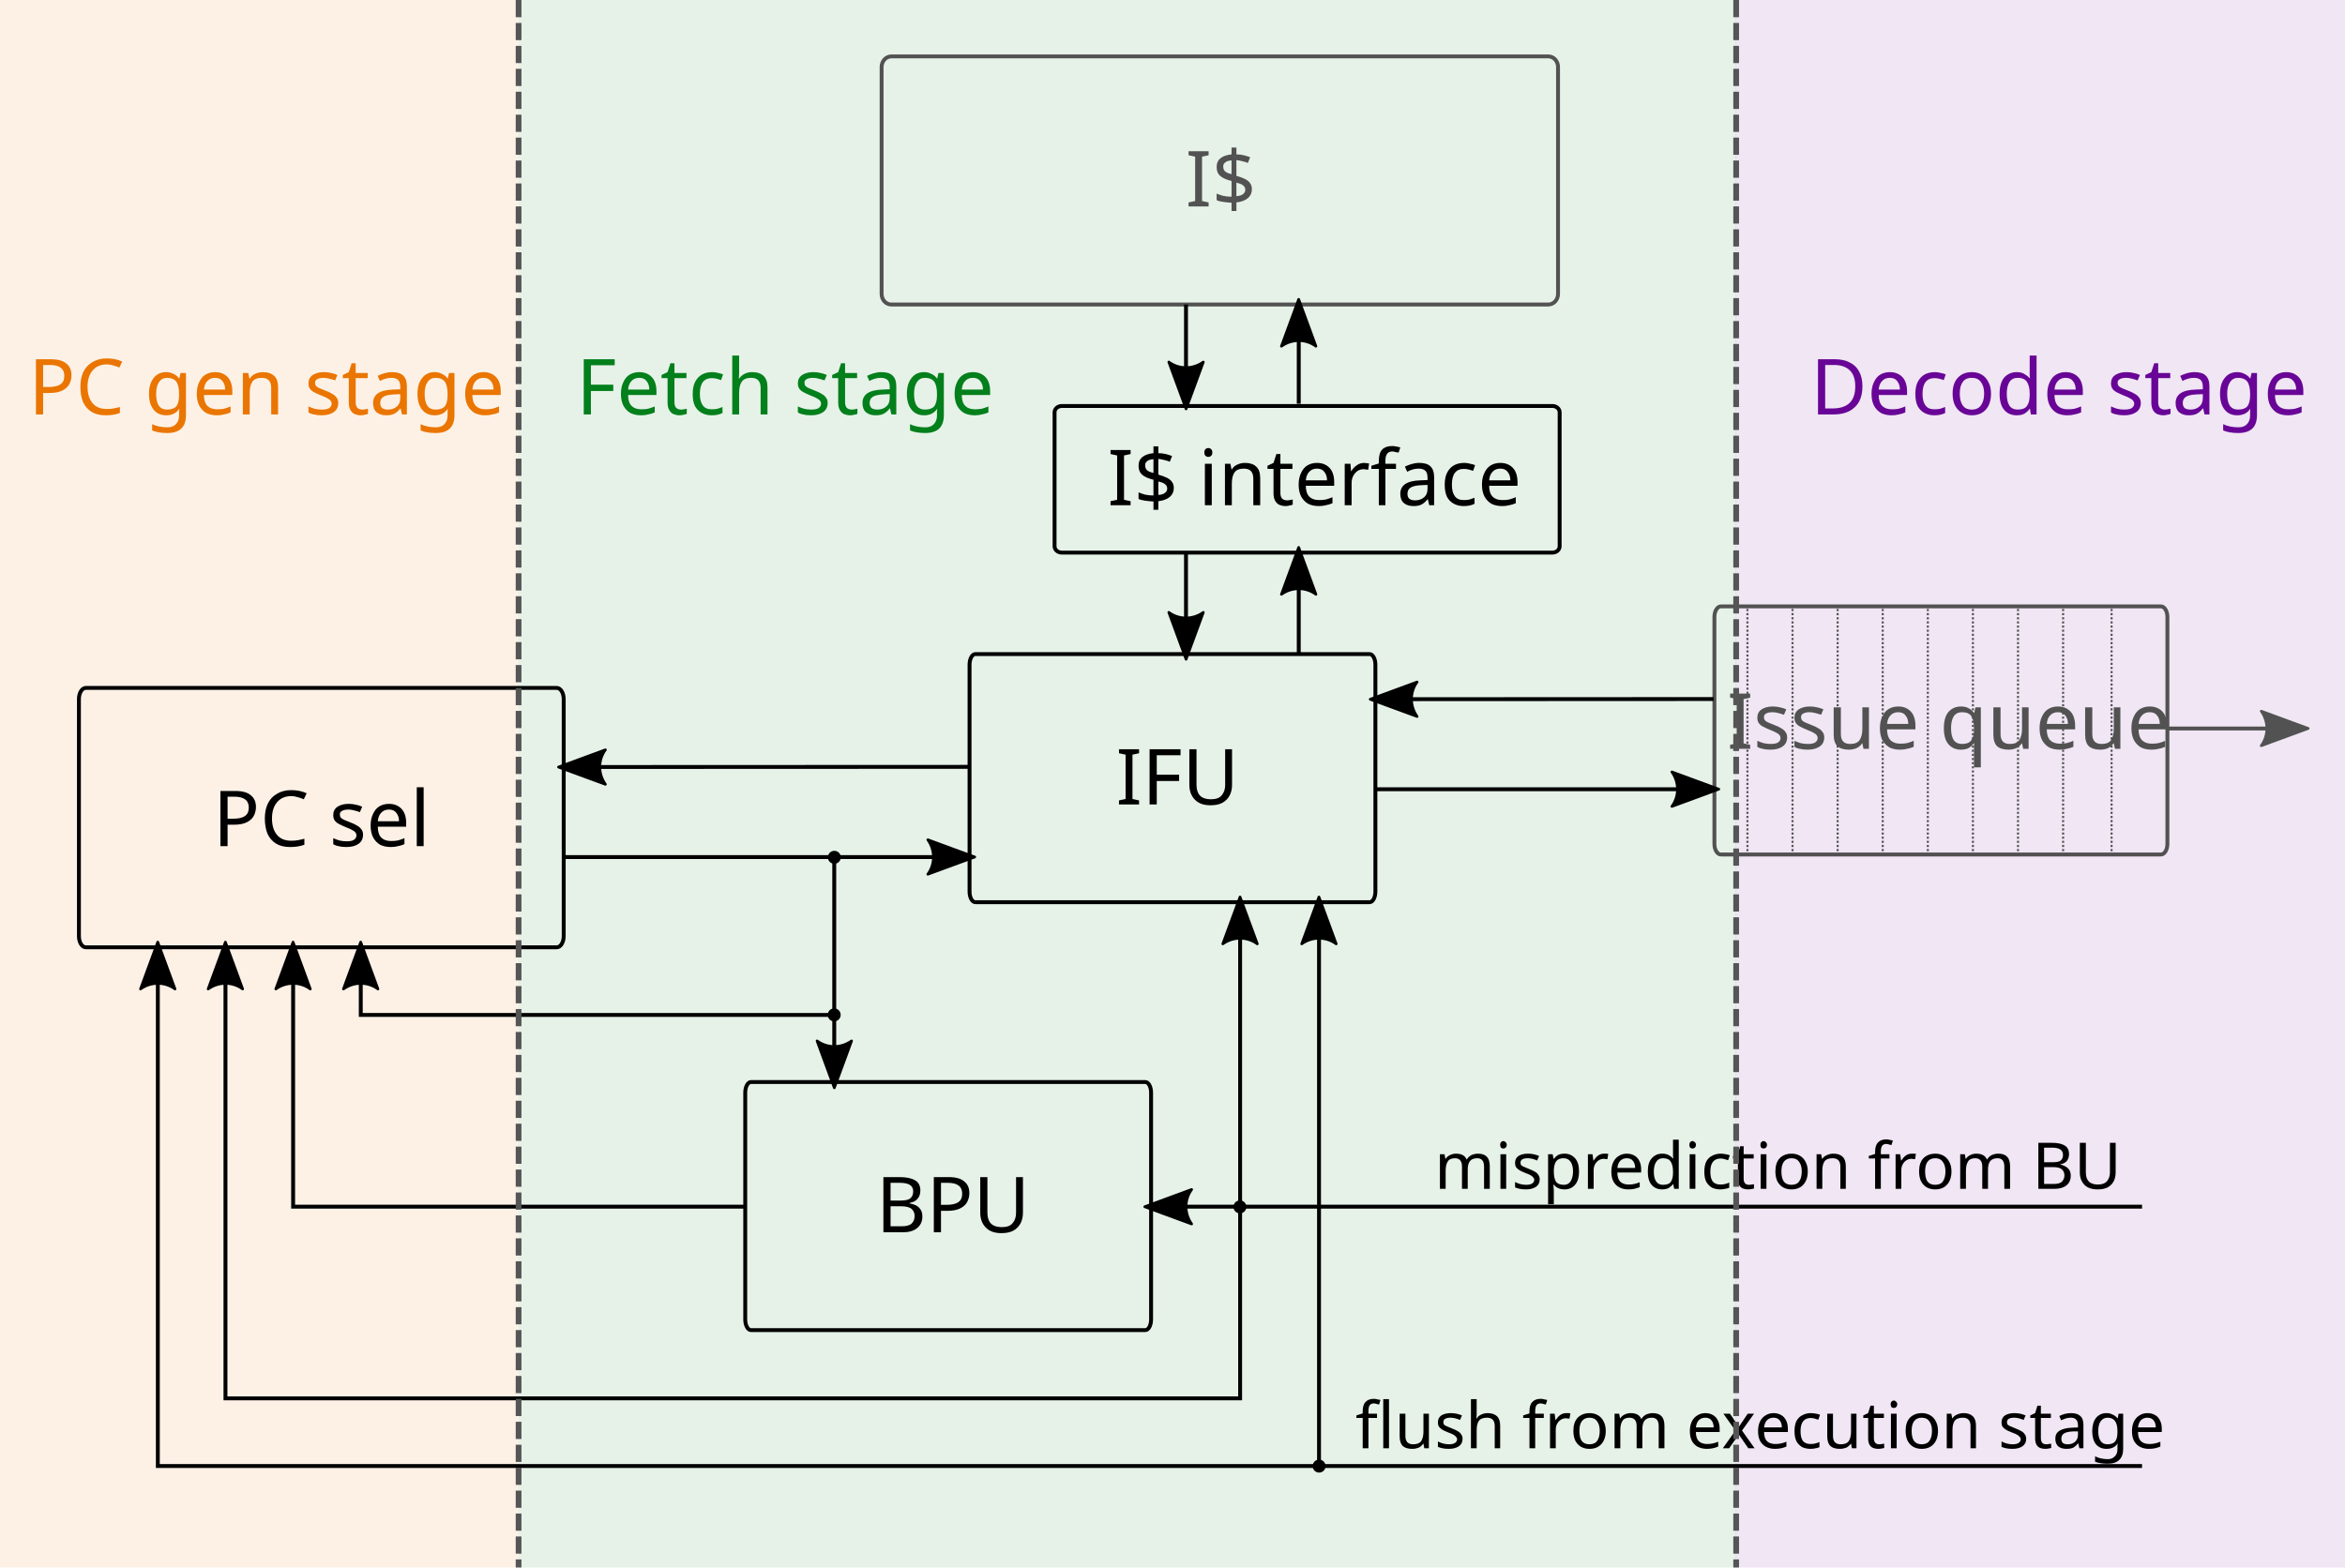
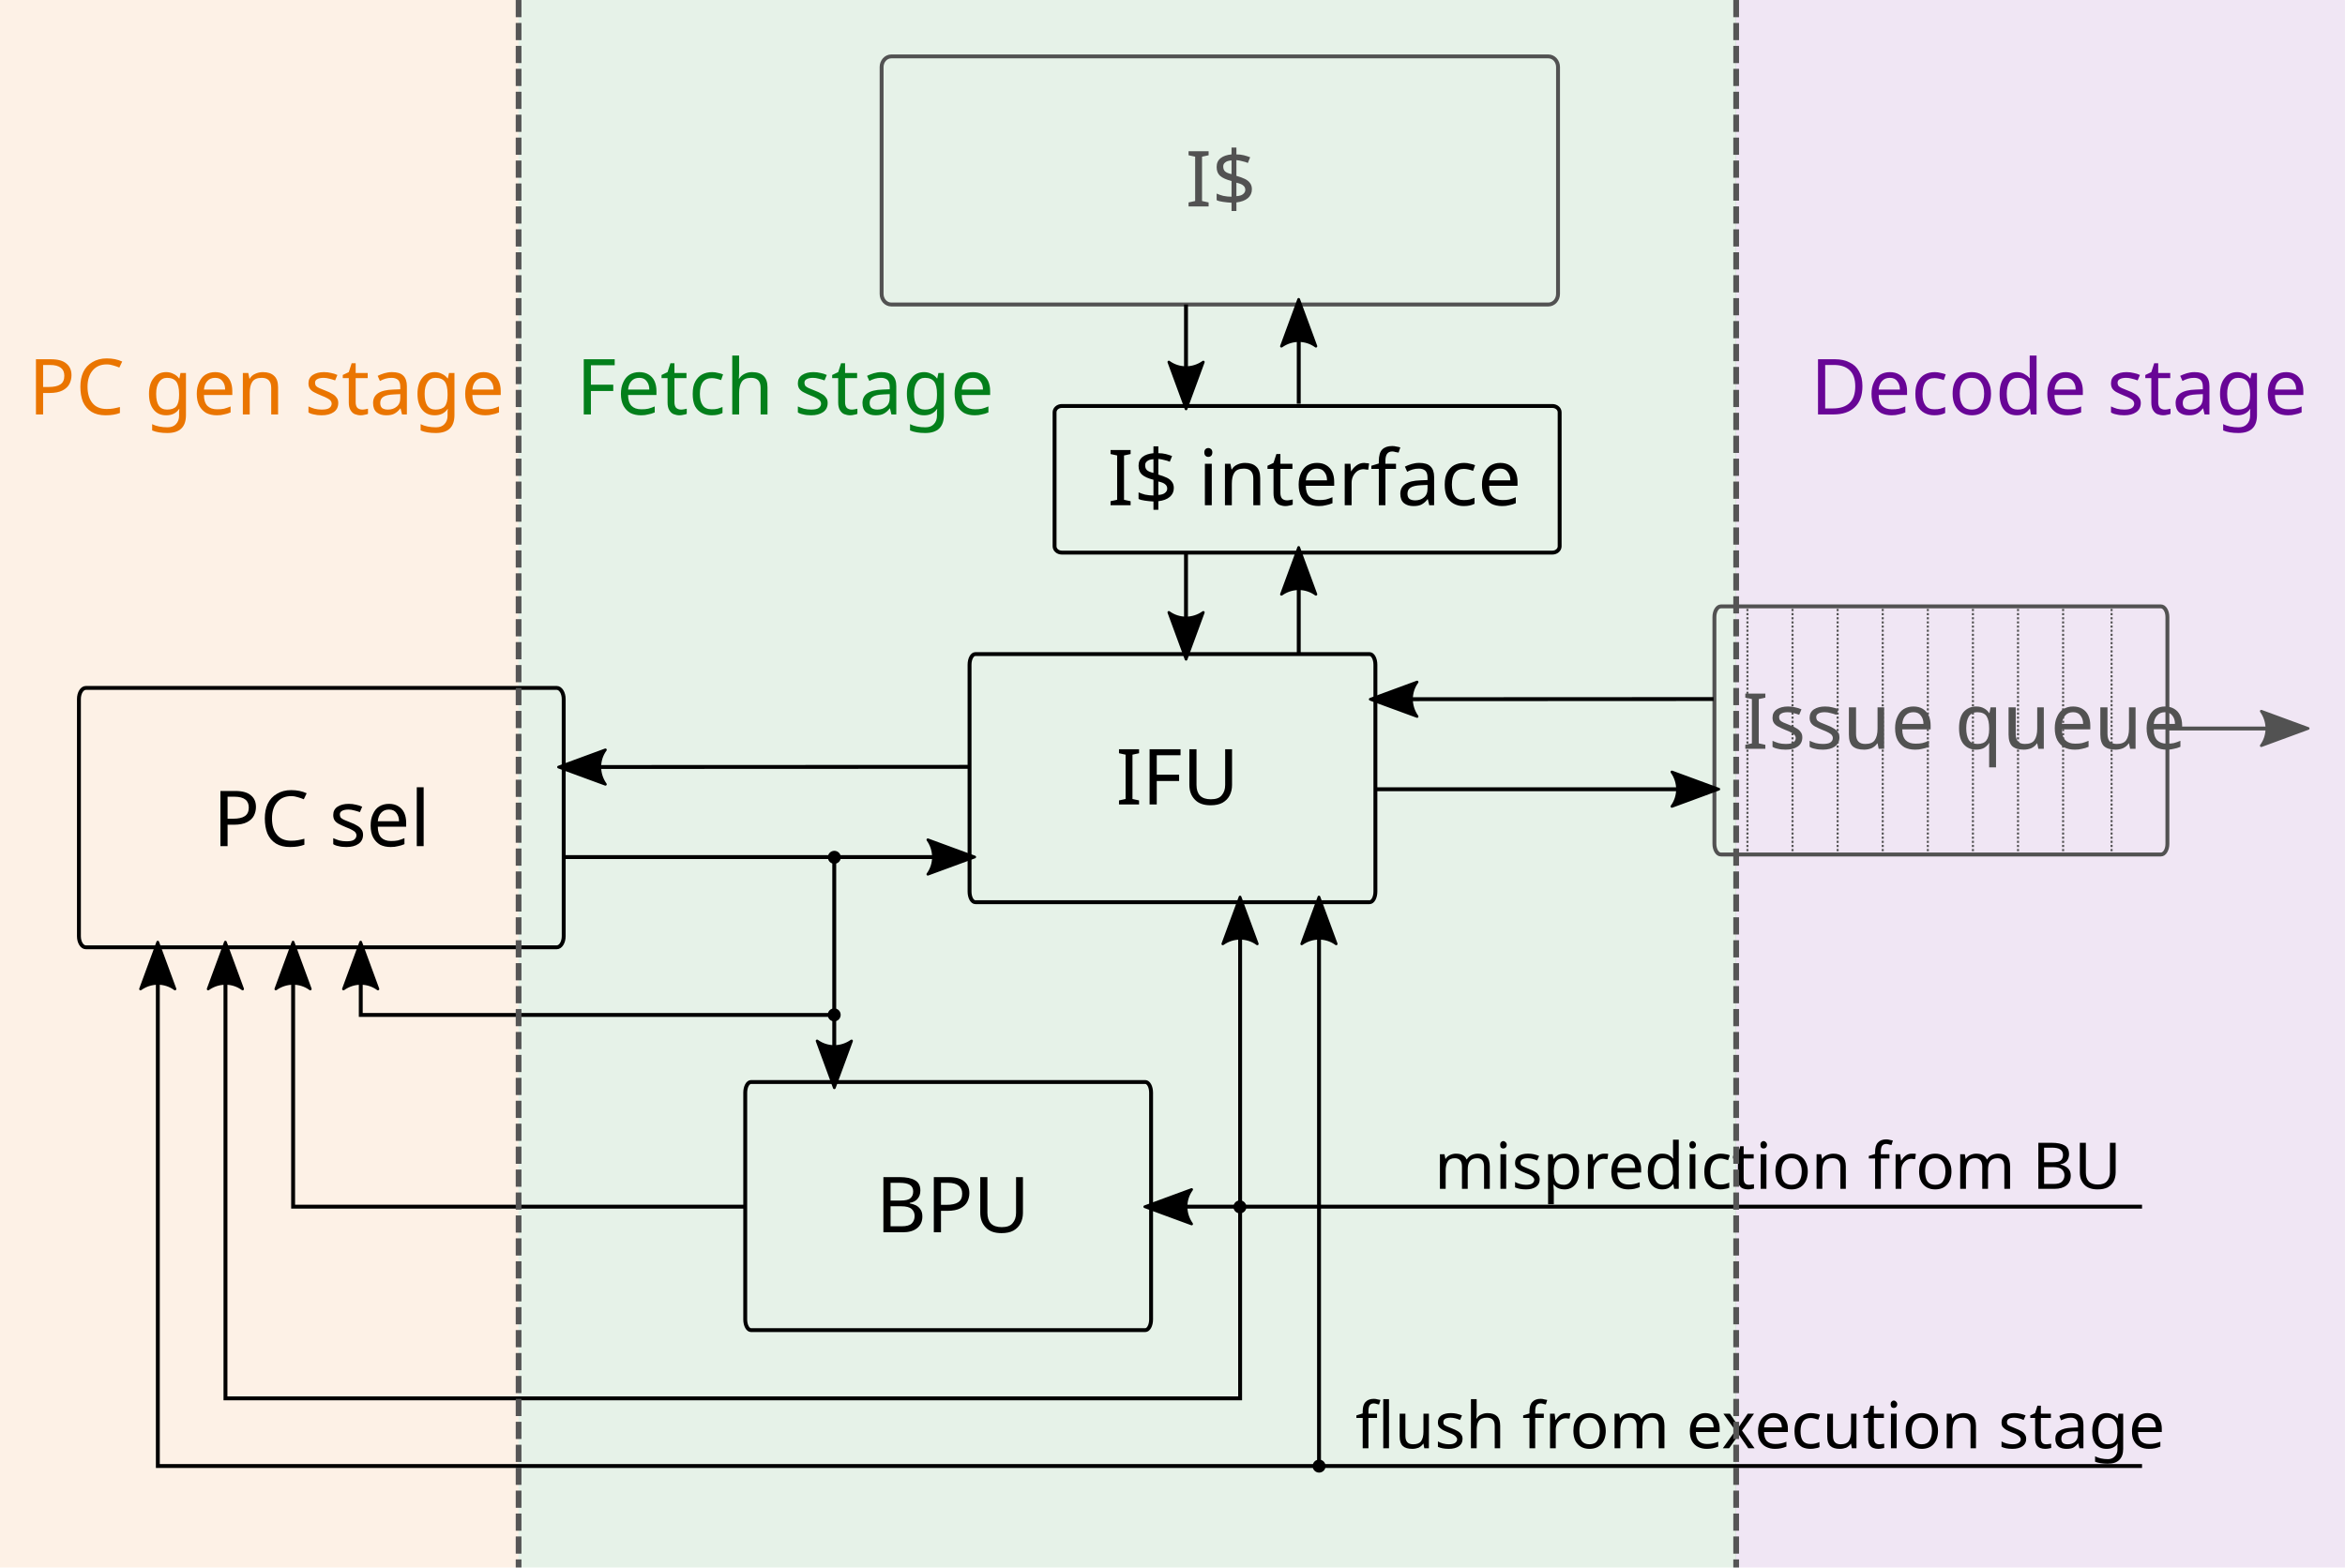
<svg xmlns="http://www.w3.org/2000/svg" width="128mm" height="85.58mm" viewBox="0 0 128 85.58" version="1.1" id="svg8">
  <defs id="defs2">
    <marker style="overflow:visible" id="marker1160" refX="0" refY="0" orient="auto">
      <path transform="matrix(-1.1,0,0,-1.1,-1.1,0)" d="M 8.719,4.034 -2.207,0.016 8.719,-4.002 c -1.745,2.372 -1.735,5.617 -6e-7,8.035 z" style="fill:#000000;fill-opacity:1;fill-rule:evenodd;stroke:#000000;stroke-width:0.625;stroke-linejoin:round;stroke-opacity:1" id="path1158" />
    </marker>
    <marker style="overflow:visible" id="marker1036" refX="0" refY="0" orient="auto">
      <path transform="matrix(-1.1,0,0,-1.1,-1.1,0)" d="M 8.719,4.034 -2.207,0.016 8.719,-4.002 c -1.745,2.372 -1.735,5.617 -6e-7,8.035 z" style="fill:#000000;fill-opacity:1;fill-rule:evenodd;stroke:#000000;stroke-width:0.625;stroke-linejoin:round;stroke-opacity:1" id="path1034" />
    </marker>
    <marker orient="auto" refY="0" refX="0" id="marker9474" style="overflow:visible">
      <path id="path9472" style="fill:#000000;fill-opacity:1;fill-rule:evenodd;stroke:#000000;stroke-width:0.625;stroke-linejoin:round;stroke-opacity:1" d="M 8.719,4.034 -2.207,0.016 8.719,-4.002 c -1.745,2.372 -1.735,5.617 -6e-7,8.035 z" transform="matrix(-1.1,0,0,-1.1,-1.1,0)" />
    </marker>
    <marker style="overflow:visible" id="marker9354" refX="0" refY="0" orient="auto">
      <path transform="matrix(-1.1,0,0,-1.1,-1.1,0)" d="M 8.719,4.034 -2.207,0.016 8.719,-4.002 c -1.745,2.372 -1.735,5.617 -6e-7,8.035 z" style="fill:#000000;fill-opacity:1;fill-rule:evenodd;stroke:#000000;stroke-width:0.625;stroke-linejoin:round;stroke-opacity:1" id="path9352" />
    </marker>
    <marker orient="auto" refY="0" refX="0" id="marker8982" style="overflow:visible">
      <path id="path8980" style="fill:#000000;fill-opacity:1;fill-rule:evenodd;stroke:#000000;stroke-width:0.625;stroke-linejoin:round;stroke-opacity:1" d="M 8.719,4.034 -2.207,0.016 8.719,-4.002 c -1.745,2.372 -1.735,5.617 -6e-7,8.035 z" transform="matrix(-1.1,0,0,-1.1,-1.1,0)" />
    </marker>
    <marker style="overflow:visible" id="marker6156" refX="0" refY="0" orient="auto">
      <path transform="matrix(-1.1,0,0,-1.1,-1.1,0)" d="M 8.719,4.034 -2.207,0.016 8.719,-4.002 c -1.745,2.372 -1.735,5.617 -6e-7,8.035 z" style="fill:#000000;fill-opacity:1;fill-rule:evenodd;stroke:#000000;stroke-width:0.625;stroke-linejoin:round;stroke-opacity:1" id="path6154" />
    </marker>
    <marker style="overflow:visible" id="marker6092" refX="0" refY="0" orient="auto">
      <path transform="matrix(-1.1,0,0,-1.1,-1.1,0)" d="M 8.719,4.034 -2.207,0.016 8.719,-4.002 c -1.745,2.372 -1.735,5.617 -6e-7,8.035 z" style="fill:#000000;fill-opacity:1;fill-rule:evenodd;stroke:#000000;stroke-width:0.625;stroke-linejoin:round;stroke-opacity:1" id="path6090" />
    </marker>
    <marker orient="auto" refY="0" refX="0" id="marker4937" style="overflow:visible">
      <path id="path4935" style="fill:#000000;fill-opacity:1;fill-rule:evenodd;stroke:#000000;stroke-width:0.625;stroke-linejoin:round;stroke-opacity:1" d="M 8.719,4.034 -2.207,0.016 8.719,-4.002 c -1.745,2.372 -1.735,5.617 -6e-7,8.035 z" transform="matrix(-1.1,0,0,-1.1,-1.1,0)" />
    </marker>
    <marker style="overflow:visible" id="marker4879" refX="0" refY="0" orient="auto">
      <path transform="matrix(-1.1,0,0,-1.1,-1.1,0)" d="M 8.719,4.034 -2.207,0.016 8.719,-4.002 c -1.745,2.372 -1.735,5.617 -6e-7,8.035 z" style="fill:#000000;fill-opacity:1;fill-rule:evenodd;stroke:#000000;stroke-width:0.625;stroke-linejoin:round;stroke-opacity:1" id="path4877" />
    </marker>
    <marker orient="auto" refY="0" refX="0" id="Arrow2Lend" style="overflow:visible">
      <path id="path3835" style="fill:#000000;fill-opacity:1;fill-rule:evenodd;stroke:#000000;stroke-width:0.625;stroke-linejoin:round;stroke-opacity:1" d="M 8.719,4.034 -2.207,0.016 8.719,-4.002 c -1.745,2.372 -1.735,5.617 -6e-7,8.035 z" transform="matrix(-1.1,0,0,-1.1,-1.1,0)" />
    </marker>
    <marker orient="auto" refY="0" refX="0" id="marker4124" style="overflow:visible">
      <path id="path4122" style="fill:#000000;fill-opacity:1;fill-rule:evenodd;stroke:#000000;stroke-width:0.625;stroke-linejoin:round;stroke-opacity:1" d="M 8.719,4.034 -2.207,0.016 8.719,-4.002 c -1.745,2.372 -1.735,5.617 -6e-7,8.035 z" transform="scale(-0.6)" />
    </marker>
    <marker orient="auto" refY="0" refX="0" id="Arrow2Mend" style="overflow:visible">
      <path id="path3841" style="fill:#000000;fill-opacity:1;fill-rule:evenodd;stroke:#000000;stroke-width:0.625;stroke-linejoin:round;stroke-opacity:1" d="M 8.719,4.034 -2.207,0.016 8.719,-4.002 c -1.745,2.372 -1.735,5.617 -6e-7,8.035 z" transform="scale(-0.6)" />
    </marker>
    <marker orient="auto" refY="0" refX="0" id="Arrow1Mend" style="overflow:visible">
      <path id="path3823" d="M 0,0 5,-5 -12.5,0 5,5 Z" style="fill:#000000;fill-opacity:1;fill-rule:evenodd;stroke:#000000;stroke-width:1pt;stroke-opacity:1" transform="matrix(-0.4,0,0,-0.4,-4,0)" />
    </marker>
    <marker orient="auto" refY="0" refX="0" id="Arrow2Lend-6" style="overflow:visible">
      <path id="path3835-1" style="fill:#000000;fill-opacity:1;fill-rule:evenodd;stroke:#000000;stroke-width:0.625;stroke-linejoin:round;stroke-opacity:1" d="M 8.719,4.034 -2.207,0.016 8.719,-4.002 c -1.745,2.372 -1.735,5.617 -6e-7,8.035 z" transform="matrix(-1.1,0,0,-1.1,-1.1,0)" />
    </marker>
    <marker orient="auto" refY="0" refX="0" id="marker4937-7" style="overflow:visible">
      <path id="path4935-9" style="fill:#000000;fill-opacity:1;fill-rule:evenodd;stroke:#000000;stroke-width:0.625;stroke-linejoin:round;stroke-opacity:1" d="M 8.719,4.034 -2.207,0.016 8.719,-4.002 c -1.745,2.372 -1.735,5.617 -6e-7,8.035 z" transform="matrix(-1.1,0,0,-1.1,-1.1,0)" />
    </marker>
    <marker style="overflow:visible" id="marker6156-5" refX="0" refY="0" orient="auto">
      <path transform="matrix(-1.1,0,0,-1.1,-1.1,0)" d="M 8.719,4.034 -2.207,0.016 8.719,-4.002 c -1.745,2.372 -1.735,5.617 -6e-7,8.035 z" style="fill:#000000;fill-opacity:1;fill-rule:evenodd;stroke:#000000;stroke-width:0.625;stroke-linejoin:round;stroke-opacity:1" id="path6154-9" />
    </marker>
    <marker style="overflow:visible" id="marker6092-2" refX="0" refY="0" orient="auto">
      <path transform="matrix(-1.1,0,0,-1.1,-1.1,0)" d="M 8.719,4.034 -2.207,0.016 8.719,-4.002 c -1.745,2.372 -1.735,5.617 -6e-7,8.035 z" style="fill:#000000;fill-opacity:1;fill-rule:evenodd;stroke:#000000;stroke-width:0.625;stroke-linejoin:round;stroke-opacity:1" id="path6090-2" />
    </marker>
    <marker orient="auto" refY="0" refX="0" id="Arrow2Lend-7" style="overflow:visible">
      <path id="path3835-3" style="fill:#000000;fill-opacity:1;fill-rule:evenodd;stroke:#000000;stroke-width:0.625;stroke-linejoin:round;stroke-opacity:1" d="M 8.719,4.034 -2.207,0.016 8.719,-4.002 c -1.745,2.372 -1.735,5.617 -6e-7,8.035 z" transform="matrix(-1.1,0,0,-1.1,-1.1,0)" />
    </marker>
    <marker orient="auto" refY="0" refX="0" id="Arrow2Lend-6-6" style="overflow:visible">
      <path id="path3835-1-1" style="fill:#000000;fill-opacity:1;fill-rule:evenodd;stroke:#000000;stroke-width:0.625;stroke-linejoin:round;stroke-opacity:1" d="M 8.719,4.034 -2.207,0.016 8.719,-4.002 c -1.745,2.372 -1.735,5.617 -6e-7,8.035 z" transform="matrix(-1.1,0,0,-1.1,-1.1,0)" />
    </marker>
    <marker orient="auto" refY="0" refX="0" id="Arrow2Lend-7-8" style="overflow:visible">
      <path id="path3835-3-4" style="fill:#525252;fill-opacity:1;fill-rule:evenodd;stroke:#525252;stroke-width:0.625;stroke-linejoin:round;stroke-opacity:1" d="M 8.719,4.034 -2.207,0.016 8.719,-4.002 c -1.745,2.372 -1.735,5.617 -6e-7,8.035 z" transform="matrix(-1.1,0,0,-1.1,-1.1,0)" />
    </marker>
  </defs>
  <g id="layer1" transform="translate(-1.3921639e-6,-93.68039)">
    <rect style="fill:#680596;fill-opacity:0.098;stroke:none;stroke-width:0.213;stroke-miterlimit:4;stroke-dasharray:none;stroke-dashoffset:0;stroke-opacity:1" id="rect12276" width="33.257" height="85.579" x="94.74" y="93.681" ry="2.9924978e-16" />
    <rect ry="2.9924978e-16" y="93.681" x="28.299" height="85.579" width="66.475" id="rect12274" style="fill:#037f1b;fill-opacity:0.098;stroke:none;stroke-width:0.213;stroke-miterlimit:4;stroke-dasharray:none;stroke-dashoffset:0;stroke-opacity:1" />
    <rect style="fill:#ea7500;fill-opacity:0.098;stroke:none;stroke-width:0.213;stroke-miterlimit:4;stroke-dasharray:none;stroke-dashoffset:0;stroke-opacity:1" id="rect11875" width="28.297" height="85.579" x="1.3848299e-06" y="93.681" ry="2.9924978e-16" />
    <rect rx="0.378" ry="0.607" style="fill:none;fill-opacity:1;stroke:#000000;stroke-width:0.213;stroke-opacity:1;stroke-miterlimit:4;stroke-dasharray:none" y="131.238" x="4.308" height="14.161" width="26.461" id="rect3715-4" />
    <text id="text4524-2" y="140.017" x="11.613" style="font-style:normal;font-variant:normal;font-weight:normal;font-stretch:normal;font-size:4.233px;line-height:1.25;font-family:'Fira Sans';-inkscape-font-specification:'Fira Sans, Normal';font-variant-ligatures:normal;font-variant-caps:normal;font-variant-numeric:normal;font-feature-settings:normal;text-align:start;letter-spacing:0px;word-spacing:0px;writing-mode:lr-tb;text-anchor:start;fill:#000000;fill-opacity:1;stroke:none;stroke-width:0.213;stroke-miterlimit:4;stroke-dasharray:none" xml:space="preserve" transform="scale(1.000989,0.9990121)">
      <tspan style="font-style:normal;font-variant:normal;font-weight:normal;font-stretch:normal;font-size:4.233px;font-family:'Fira Sans';-inkscape-font-specification:'Fira Sans, Normal';font-variant-ligatures:normal;font-variant-caps:normal;font-variant-numeric:normal;font-feature-settings:normal;text-align:start;writing-mode:lr-tb;text-anchor:start;stroke-width:0.213;stroke-miterlimit:4;stroke-dasharray:none" y="140.017" x="11.613" id="tspan4522-9">PC sel</tspan>
    </text>
    <rect rx="0.316" ry="0.58" style="fill:none;fill-opacity:1;stroke:#000000;stroke-width:0.213;stroke-opacity:1;stroke-miterlimit:4;stroke-dasharray:none" y="129.391" x="52.922" height="13.545" width="22.153" id="rect3715-4-7" />
    <text id="text4524-2-5" y="137.731" x="60.849" style="font-style:normal;font-variant:normal;font-weight:normal;font-stretch:normal;font-size:4.233px;line-height:1.25;font-family:'Fira Sans';-inkscape-font-specification:'Fira Sans, Normal';font-variant-ligatures:normal;font-variant-caps:normal;font-variant-numeric:normal;font-feature-settings:normal;text-align:start;letter-spacing:0px;word-spacing:0px;writing-mode:lr-tb;text-anchor:start;fill:#000000;fill-opacity:1;stroke:none;stroke-width:0.213;stroke-miterlimit:4;stroke-dasharray:none" xml:space="preserve" transform="scale(1.000989,0.9990121)">
      <tspan style="font-style:normal;font-variant:normal;font-weight:normal;font-stretch:normal;font-size:4.233px;font-family:'Fira Sans';-inkscape-font-specification:'Fira Sans, Normal';font-variant-ligatures:normal;font-variant-caps:normal;font-variant-numeric:normal;font-feature-settings:normal;text-align:start;writing-mode:lr-tb;text-anchor:start;stroke-width:0.213;stroke-miterlimit:4;stroke-dasharray:none" y="137.731" x="60.849" id="tspan4522-9-3">IFU</tspan>
    </text>
    <rect rx="0.316" ry="0.58" style="fill:none;fill-opacity:1;stroke:#000000;stroke-width:0.213;stroke-opacity:1;stroke-miterlimit:4;stroke-dasharray:none" y="152.754" x="40.678" height="13.545" width="22.153" id="rect3715-4-7-6" />
    <text id="text4524-2-5-2" y="161.118" x="47.765" style="font-style:normal;font-variant:normal;font-weight:normal;font-stretch:normal;font-size:4.233px;line-height:1.25;font-family:'Fira Sans';-inkscape-font-specification:'Fira Sans, Normal';font-variant-ligatures:normal;font-variant-caps:normal;font-variant-numeric:normal;font-feature-settings:normal;text-align:start;letter-spacing:0px;word-spacing:0px;writing-mode:lr-tb;text-anchor:start;fill:#000000;fill-opacity:1;stroke:none;stroke-width:0.213;stroke-miterlimit:4;stroke-dasharray:none" xml:space="preserve" transform="scale(1.000989,0.9990121)">
      <tspan style="font-style:normal;font-variant:normal;font-weight:normal;font-stretch:normal;font-size:4.233px;font-family:'Fira Sans';-inkscape-font-specification:'Fira Sans, Normal';font-variant-ligatures:normal;font-variant-caps:normal;font-variant-numeric:normal;font-feature-settings:normal;text-align:start;writing-mode:lr-tb;text-anchor:start;stroke-width:0.213;stroke-miterlimit:4;stroke-dasharray:none" y="161.118" x="47.765" id="tspan4522-9-3-9">BPU</tspan>
    </text>
    <rect rx="0.527" ry="0.58" style="fill:none;fill-opacity:1;stroke:#525252;stroke-width:0.213;stroke-opacity:1;stroke-miterlimit:4;stroke-dasharray:none" y="96.76" x="48.122" height="13.545" width="36.922" id="rect3715-4-7-2" />
    <text id="text4524-2-5-7" y="105.051" x="64.642" style="font-style:normal;font-variant:normal;font-weight:normal;font-stretch:normal;font-size:4.233px;line-height:1.25;font-family:'Fira Sans';-inkscape-font-specification:'Fira Sans, Normal';font-variant-ligatures:normal;font-variant-caps:normal;font-variant-numeric:normal;font-feature-settings:normal;text-align:start;letter-spacing:0px;word-spacing:0px;writing-mode:lr-tb;text-anchor:start;fill:#525252;fill-opacity:1;stroke:none;stroke-width:0.213;stroke-miterlimit:4;stroke-dasharray:none" xml:space="preserve" transform="scale(1.000989,0.9990121)">
      <tspan style="font-style:normal;font-variant:normal;font-weight:normal;font-stretch:normal;font-size:4.233px;font-family:'Fira Sans';-inkscape-font-specification:'Fira Sans, Normal';font-variant-ligatures:normal;font-variant-caps:normal;font-variant-numeric:normal;font-feature-settings:normal;text-align:start;writing-mode:lr-tb;text-anchor:start;fill:#525252;fill-opacity:1;stroke-width:0.213;stroke-miterlimit:4;stroke-dasharray:none" y="105.051" x="64.642" id="tspan4522-9-3-0">I$</tspan>
    </text>
    <rect rx="0.353" ry="0.58" style="fill:none;fill-opacity:1;stroke:#525252;stroke-width:0.213;stroke-miterlimit:4;stroke-dasharray:none;stroke-opacity:1" y="126.787" x="93.58" height="13.545" width="24.726" id="rect3715-4-7-3" />
-     <text id="text4524-2-5-6" y="134.699" x="94.173" style="font-style:normal;font-variant:normal;font-weight:normal;font-stretch:normal;font-size:4.233px;line-height:1.25;font-family:'Fira Sans';-inkscape-font-specification:'Fira Sans, Normal';font-variant-ligatures:normal;font-variant-caps:normal;font-variant-numeric:normal;font-feature-settings:normal;text-align:start;letter-spacing:0px;word-spacing:0px;writing-mode:lr-tb;text-anchor:start;fill:#525252;fill-opacity:1;stroke:none;stroke-width:0.213;stroke-miterlimit:4;stroke-dasharray:none" xml:space="preserve" transform="scale(1.000989,0.9990121)">
-       <tspan style="font-style:normal;font-variant:normal;font-weight:normal;font-stretch:normal;font-size:4.233px;font-family:'Fira Sans';-inkscape-font-specification:'Fira Sans, Normal';font-variant-ligatures:normal;font-variant-caps:normal;font-variant-numeric:normal;font-feature-settings:normal;text-align:start;writing-mode:lr-tb;text-anchor:start;fill:#525252;fill-opacity:1;stroke-width:0.213;stroke-miterlimit:4;stroke-dasharray:none" y="134.699" x="94.173" id="tspan4522-9-3-06">Issue queue</tspan>
+     <text id="text4524-2-5-6" y="134.699" x="94.999" style="font-style:normal;font-variant:normal;font-weight:normal;font-stretch:normal;font-size:4.233px;line-height:1.25;font-family:'Fira Sans';-inkscape-font-specification:'Fira Sans, Normal';font-variant-ligatures:normal;font-variant-caps:normal;font-variant-numeric:normal;font-feature-settings:normal;text-align:start;letter-spacing:0px;word-spacing:0px;writing-mode:lr-tb;text-anchor:start;fill:#525252;fill-opacity:1;stroke:none;stroke-width:0.213;stroke-miterlimit:4;stroke-dasharray:none" xml:space="preserve" transform="scale(1.000989,0.9990121)">
+       <tspan style="font-style:normal;font-variant:normal;font-weight:normal;font-stretch:normal;font-size:4.233px;font-family:'Fira Sans';-inkscape-font-specification:'Fira Sans, Normal';font-variant-ligatures:normal;font-variant-caps:normal;font-variant-numeric:normal;font-feature-settings:normal;text-align:start;writing-mode:lr-tb;text-anchor:start;fill:#525252;fill-opacity:1;stroke-width:0.213;stroke-miterlimit:4;stroke-dasharray:none" y="134.699" x="94.999" id="tspan4522-9-3-06">Issue queue</tspan>
    </text>
    <path id="path3007" d="m 30.769,140.473 h 22.153" style="fill:none;stroke:#000000;stroke-width:0.213;stroke-linecap:butt;stroke-linejoin:miter;stroke-miterlimit:4;stroke-dasharray:none;stroke-opacity:1;marker-end:url(#Arrow2Lend)" />
    <path id="path3007-8" d="m 52.922,135.547 -22.153,0.009" style="fill:none;stroke:#000000;stroke-width:0.213;stroke-linecap:butt;stroke-linejoin:miter;stroke-miterlimit:4;stroke-dasharray:none;stroke-opacity:1;marker-end:url(#Arrow2Lend-6)" />
    <path id="path4867" d="m 45.537,140.473 v 12.314" style="fill:none;stroke:#000000;stroke-width:0.213;stroke-linecap:butt;stroke-linejoin:miter;stroke-opacity:1;marker-end:url(#marker4879);stroke-miterlimit:4;stroke-dasharray:none" />
    <path id="path4869" d="M 45.537,149.092 H 19.692 v -3.694" style="fill:none;stroke:#000000;stroke-width:0.213;stroke-linecap:butt;stroke-linejoin:miter;stroke-opacity:1;marker-end:url(#marker4937);stroke-miterlimit:4;stroke-dasharray:none" />
    <path id="path4869-2" d="M 40.614,159.559 H 16 V 145.398" style="fill:none;stroke:#000000;stroke-width:0.213;stroke-linecap:butt;stroke-linejoin:miter;stroke-opacity:1;marker-end:url(#marker4937-7);stroke-miterlimit:4;stroke-dasharray:none" />
    <path id="path6080" d="m 64.737,123.85 v 5.541" style="fill:none;stroke:#000000;stroke-width:0.213;stroke-linecap:butt;stroke-linejoin:miter;stroke-opacity:1;marker-end:url(#marker6092);stroke-miterlimit:4;stroke-dasharray:none" />
    <path id="path6082" d="m 70.891,129.391 v -5.541" style="fill:none;stroke:#000000;stroke-width:0.213;stroke-linecap:butt;stroke-linejoin:miter;stroke-opacity:1;marker-end:url(#marker6156);stroke-miterlimit:4;stroke-dasharray:none" />
    <rect rx="0.394" ry="0.343" style="fill:none;fill-opacity:1;stroke:#000000;stroke-width:0.213;stroke-miterlimit:4;stroke-dasharray:none;stroke-opacity:1" y="115.846" x="57.563" height="8.004" width="27.569" id="rect3715-4-7-2-0" />
    <text id="text4524-2-5-7-2" y="121.382" x="60.388" style="font-style:normal;font-variant:normal;font-weight:normal;font-stretch:normal;font-size:4.233px;line-height:1.25;font-family:'Fira Sans';-inkscape-font-specification:'Fira Sans, Normal';font-variant-ligatures:normal;font-variant-caps:normal;font-variant-numeric:normal;font-feature-settings:normal;text-align:start;letter-spacing:0px;word-spacing:0px;writing-mode:lr-tb;text-anchor:start;fill:#000000;fill-opacity:1;stroke:none;stroke-width:0.213;stroke-miterlimit:4;stroke-dasharray:none" xml:space="preserve" transform="scale(1.000989,0.9990121)">
      <tspan style="font-style:normal;font-variant:normal;font-weight:normal;font-stretch:normal;font-size:4.233px;font-family:'Fira Sans';-inkscape-font-specification:'Fira Sans, Normal';font-variant-ligatures:normal;font-variant-caps:normal;font-variant-numeric:normal;font-feature-settings:normal;text-align:start;writing-mode:lr-tb;text-anchor:start;stroke-width:0.213;stroke-miterlimit:4;stroke-dasharray:none" y="121.382" x="60.388" id="tspan4522-9-3-0-3">I$ interface</tspan>
    </text>
    <path id="path6080-8" d="m 64.737,110.305 v 5.418" style="fill:none;stroke:#000000;stroke-width:0.213;stroke-linecap:butt;stroke-linejoin:miter;stroke-opacity:1;marker-end:url(#marker6092-2);stroke-miterlimit:4;stroke-dasharray:none" />
    <path id="path6082-9" d="m 70.891,115.723 v -5.418" style="fill:none;stroke:#000000;stroke-width:0.213;stroke-linecap:butt;stroke-linejoin:miter;stroke-opacity:1;marker-end:url(#marker6156-5);stroke-miterlimit:4;stroke-dasharray:none" />
    <path id="path3007-2" d="M 75.075,136.77 H 93.536" style="fill:none;stroke:#000000;stroke-width:0.213;stroke-linecap:butt;stroke-linejoin:miter;stroke-miterlimit:4;stroke-dasharray:none;stroke-opacity:1;marker-end:url(#Arrow2Lend-7)" />
    <path id="path3007-8-9" d="m 93.536,131.845 -18.461,0.009" style="fill:none;stroke:#000000;stroke-width:0.213;stroke-linecap:butt;stroke-linejoin:miter;stroke-miterlimit:4;stroke-dasharray:none;stroke-opacity:1;marker-end:url(#Arrow2Lend-6-6)" />
    <path id="path8972" d="M 116.921,159.559 H 62.768" style="fill:none;stroke:#000000;stroke-width:0.213;stroke-linecap:butt;stroke-linejoin:miter;stroke-miterlimit:4;stroke-dasharray:none;stroke-opacity:1;marker-end:url(#marker8982)" />
    <path id="path9344" d="m 67.691,159.559 v 10.466 H 12.307 V 145.398" style="fill:none;stroke:#000000;stroke-width:0.213;stroke-linecap:butt;stroke-linejoin:miter;stroke-opacity:1;marker-end:url(#marker9354);stroke-miterlimit:4;stroke-dasharray:none" />
    <path id="path9464" d="M 116.921,173.719 H 8.615 V 145.398" style="fill:none;stroke:#000000;stroke-width:0.213;stroke-linecap:butt;stroke-linejoin:miter;stroke-opacity:1;marker-end:url(#marker9474);stroke-miterlimit:4;stroke-dasharray:none" />
    <text id="text4524-2-5-2-3" y="158.739" x="78.224" style="font-style:normal;font-variant:normal;font-weight:normal;font-stretch:normal;font-size:3.528px;line-height:1.25;font-family:'Fira Sans';-inkscape-font-specification:'Fira Sans, Normal';font-variant-ligatures:normal;font-variant-caps:normal;font-variant-numeric:normal;font-feature-settings:normal;text-align:start;letter-spacing:0px;word-spacing:0px;writing-mode:lr;text-anchor:start;fill:#000000;fill-opacity:1;stroke:none;stroke-width:0.213;stroke-miterlimit:4;stroke-dasharray:none;" xml:space="preserve" transform="scale(1.000989,0.9990121)">
      <tspan style="font-style:normal;font-variant:normal;font-weight:normal;font-stretch:normal;font-size:3.528px;font-family:'Fira Sans';-inkscape-font-specification:'Fira Sans, Normal';font-variant-ligatures:normal;font-variant-caps:normal;font-variant-numeric:normal;font-feature-settings:normal;text-align:start;writing-mode:lr;text-anchor:start;stroke-width:0.213;stroke-miterlimit:4;stroke-dasharray:none;" y="158.739" x="78.224" id="tspan4522-9-3-9-1">misprediction from BU</tspan>
    </text>
    <text id="text4524-2-5-2-3-9" y="172.92" x="73.919" style="font-style:normal;font-variant:normal;font-weight:normal;font-stretch:normal;font-size:3.528px;line-height:1.25;font-family:'Fira Sans';-inkscape-font-specification:'Fira Sans, Normal';font-variant-ligatures:normal;font-variant-caps:normal;font-variant-numeric:normal;font-feature-settings:normal;text-align:start;letter-spacing:0px;word-spacing:0px;writing-mode:lr;text-anchor:start;fill:#000000;fill-opacity:1;stroke:none;stroke-width:0.213;stroke-miterlimit:4;stroke-dasharray:none;" xml:space="preserve" transform="scale(1.000989,0.9990121)">
      <tspan style="font-style:normal;font-variant:normal;font-weight:normal;font-stretch:normal;font-size:3.528px;font-family:'Fira Sans';-inkscape-font-specification:'Fira Sans, Normal';font-variant-ligatures:normal;font-variant-caps:normal;font-variant-numeric:normal;font-feature-settings:normal;text-align:start;writing-mode:lr;text-anchor:start;stroke-width:0.213;stroke-miterlimit:4;stroke-dasharray:none;" y="172.92" x="73.919" id="tspan4522-9-3-9-1-4">flush from execution stage</tspan>
    </text>
    <ellipse transform="scale(1,-1)" cy="-149.088" cx="45.534" id="path103-7-2" style="fill:#000000;fill-opacity:1;stroke:#000000;stroke-width:0.213;stroke-opacity:1;stroke-miterlimit:4;stroke-dasharray:none" rx="0.247" ry="0.248" />
    <ellipse transform="scale(1,-1)" cy="-159.571" cx="67.68" id="path103-7-2-7" style="fill:#000000;fill-opacity:1;stroke:#000000;stroke-width:0.213;stroke-opacity:1;stroke-miterlimit:4;stroke-dasharray:none" rx="0.247" ry="0.248" />
    <path id="path3007-2-5" d="m 118.336,133.454 h 7.371" style="fill:none;stroke:#525252;stroke-width:0.213;stroke-linecap:butt;stroke-linejoin:miter;stroke-miterlimit:4;stroke-dasharray:none;stroke-opacity:1;marker-end:url(#Arrow2Lend-7-8)" />
    <text id="text4524-2-0" y="116.421" x="1.556" style="font-style:normal;font-variant:normal;font-weight:normal;font-stretch:normal;font-size:4.233px;line-height:1.25;font-family:'Fira Sans';-inkscape-font-specification:'Fira Sans, Normal';font-variant-ligatures:normal;font-variant-caps:normal;font-variant-numeric:normal;font-feature-settings:normal;text-align:start;letter-spacing:0px;word-spacing:0px;writing-mode:lr;text-anchor:start;fill:#ea7500;fill-opacity:1;stroke:none;stroke-width:0.213;stroke-miterlimit:4;stroke-dasharray:none;" xml:space="preserve" transform="scale(1.000989,0.9990121)">
      <tspan style="font-style:normal;font-variant:normal;font-weight:normal;font-stretch:normal;font-size:4.233px;font-family:'Fira Sans';-inkscape-font-specification:'Fira Sans, Normal';font-variant-ligatures:normal;font-variant-caps:normal;font-variant-numeric:normal;font-feature-settings:normal;text-align:start;writing-mode:lr;text-anchor:start;fill:#ea7500;fill-opacity:1;stroke-width:0.213;stroke-miterlimit:4;stroke-dasharray:none;" y="116.421" x="1.556" id="tspan4522-9-36">PC gen stage</tspan>
    </text>
    <text xml:space="preserve" style="font-style:normal;font-variant:normal;font-weight:normal;font-stretch:normal;font-size:4.233px;line-height:1.25;font-family:'Fira Sans';-inkscape-font-specification:'Fira Sans, Normal';font-variant-ligatures:normal;font-variant-caps:normal;font-variant-numeric:normal;font-feature-settings:normal;text-align:start;letter-spacing:0px;word-spacing:0px;writing-mode:lr;text-anchor:start;fill:#037f1b;fill-opacity:1;stroke:none;stroke-width:0.213;stroke-miterlimit:4;stroke-dasharray:none;" x="31.424" y="116.421" id="text11859" transform="scale(1.000989,0.9990121)">
      <tspan id="tspan11857" x="31.424" y="116.421" style="font-style:normal;font-variant:normal;font-weight:normal;font-stretch:normal;font-size:4.233px;font-family:'Fira Sans';-inkscape-font-specification:'Fira Sans, Normal';font-variant-ligatures:normal;font-variant-caps:normal;font-variant-numeric:normal;font-feature-settings:normal;text-align:start;writing-mode:lr;text-anchor:start;fill:#037f1b;fill-opacity:1;stroke-width:0.213;stroke-miterlimit:4;stroke-dasharray:none;">Fetch stage</tspan>
    </text>
    <text id="text11865" y="116.421" x="98.729" style="font-style:normal;font-variant:normal;font-weight:normal;font-stretch:normal;font-size:4.233px;line-height:1.25;font-family:'Fira Sans';-inkscape-font-specification:'Fira Sans, Normal';font-variant-ligatures:normal;font-variant-caps:normal;font-variant-numeric:normal;font-feature-settings:normal;text-align:start;letter-spacing:0px;word-spacing:0px;writing-mode:lr;text-anchor:start;fill:#680596;fill-opacity:1;stroke:none;stroke-width:0.213;stroke-miterlimit:4;stroke-dasharray:none;" xml:space="preserve" transform="scale(1.000989,0.9990121)">
      <tspan style="font-style:normal;font-variant:normal;font-weight:normal;font-stretch:normal;font-size:4.233px;font-family:'Fira Sans';-inkscape-font-specification:'Fira Sans, Normal';font-variant-ligatures:normal;font-variant-caps:normal;font-variant-numeric:normal;font-feature-settings:normal;text-align:start;writing-mode:lr;text-anchor:start;fill:#680596;fill-opacity:1;stroke-width:0.213;stroke-miterlimit:4;stroke-dasharray:none;" y="116.421" x="98.729" id="tspan11863">Decode stage</tspan>
    </text>
    <path style="fill:none;stroke:#555555;stroke-width:0.313;stroke-linecap:butt;stroke-linejoin:miter;stroke-miterlimit:4;stroke-dasharray:0.939,0.313;stroke-dashoffset:0;stroke-opacity:1" d="M 28.307,93.681 V 179.26" id="path12278" />
    <path style="fill:none;stroke:#555555;stroke-width:0.313;stroke-linecap:butt;stroke-linejoin:miter;stroke-miterlimit:4;stroke-dasharray:0.939,0.313;stroke-dashoffset:0;stroke-opacity:1" d="M 94.767,93.681 V 179.26" id="path12280" />
    <ellipse transform="scale(1,-1)" cy="-140.486" cx="45.542" id="path103-7-2-4" style="fill:#000000;fill-opacity:1;stroke:#000000;stroke-width:0.213;stroke-opacity:1;stroke-miterlimit:4;stroke-dasharray:none" rx="0.247" ry="0.248" />
    <path style="fill:none;stroke:#525252;stroke-width:0.113;stroke-linecap:butt;stroke-linejoin:miter;stroke-miterlimit:4;stroke-dasharray:0.113,0.113;stroke-dashoffset:0;stroke-opacity:1" d="m 95.383,126.928 v 13.545" id="path103" />
    <path id="path1018" d="m 97.844,126.928 v 13.545" style="fill:none;stroke:#525252;stroke-width:0.113;stroke-linecap:butt;stroke-linejoin:miter;stroke-miterlimit:4;stroke-dasharray:0.113,0.113;stroke-dashoffset:0;stroke-opacity:1" />
    <path style="fill:none;stroke:#525252;stroke-width:0.113;stroke-linecap:butt;stroke-linejoin:miter;stroke-miterlimit:4;stroke-dasharray:0.113,0.113;stroke-dashoffset:0;stroke-opacity:1" d="m 100.306,126.928 v 13.545" id="path1020" />
    <path id="path1022" d="m 102.767,126.928 v 13.545" style="fill:none;stroke:#525252;stroke-width:0.113;stroke-linecap:butt;stroke-linejoin:miter;stroke-miterlimit:4;stroke-dasharray:0.113,0.113;stroke-dashoffset:0;stroke-opacity:1" />
    <path style="fill:none;stroke:#525252;stroke-width:0.113;stroke-linecap:butt;stroke-linejoin:miter;stroke-miterlimit:4;stroke-dasharray:0.113,0.113;stroke-dashoffset:0;stroke-opacity:1" d="m 105.229,126.928 v 13.545" id="path1024" />
    <path id="path1026" d="m 107.69,126.928 v 13.545" style="fill:none;stroke:#525252;stroke-width:0.113;stroke-linecap:butt;stroke-linejoin:miter;stroke-miterlimit:4;stroke-dasharray:0.113,0.113;stroke-dashoffset:0;stroke-opacity:1" />
    <path style="fill:none;stroke:#525252;stroke-width:0.113;stroke-linecap:butt;stroke-linejoin:miter;stroke-miterlimit:4;stroke-dasharray:0.113,0.113;stroke-dashoffset:0;stroke-opacity:1" d="m 110.152,126.928 v 13.545" id="path1028" />
    <path id="path1030" d="m 112.613,126.928 v 13.545" style="fill:none;stroke:#525252;stroke-width:0.113;stroke-linecap:butt;stroke-linejoin:miter;stroke-miterlimit:4;stroke-dasharray:0.113,0.113;stroke-dashoffset:0;stroke-opacity:1" />
    <path style="fill:none;stroke:#000000;stroke-width:0.213;stroke-linecap:butt;stroke-linejoin:miter;stroke-miterlimit:4;stroke-dasharray:none;stroke-opacity:1;marker-end:url(#marker1036)" d="M 67.691,159.559 V 142.935" id="path111" />
    <path style="fill:none;stroke:#000000;stroke-width:0.213;stroke-linecap:butt;stroke-linejoin:miter;stroke-miterlimit:4;stroke-dasharray:none;stroke-opacity:1;marker-end:url(#marker1160)" d="M 71.998,173.719 V 142.935" id="path113" />
    <ellipse transform="scale(1,-1)" cy="-173.724" cx="72.002" id="path103-7-2-7-3" style="fill:#000000;fill-opacity:1;stroke:#000000;stroke-width:0.213;stroke-opacity:1;stroke-miterlimit:4;stroke-dasharray:none" rx="0.247" ry="0.248" />
    <path style="fill:none;stroke:#525252;stroke-width:0.113;stroke-linecap:butt;stroke-linejoin:miter;stroke-miterlimit:4;stroke-dasharray:0.113, 0.113;stroke-dashoffset:0;stroke-opacity:1" d="m 115.259,126.928 v 13.545" id="path1071" />
  </g>
</svg>
